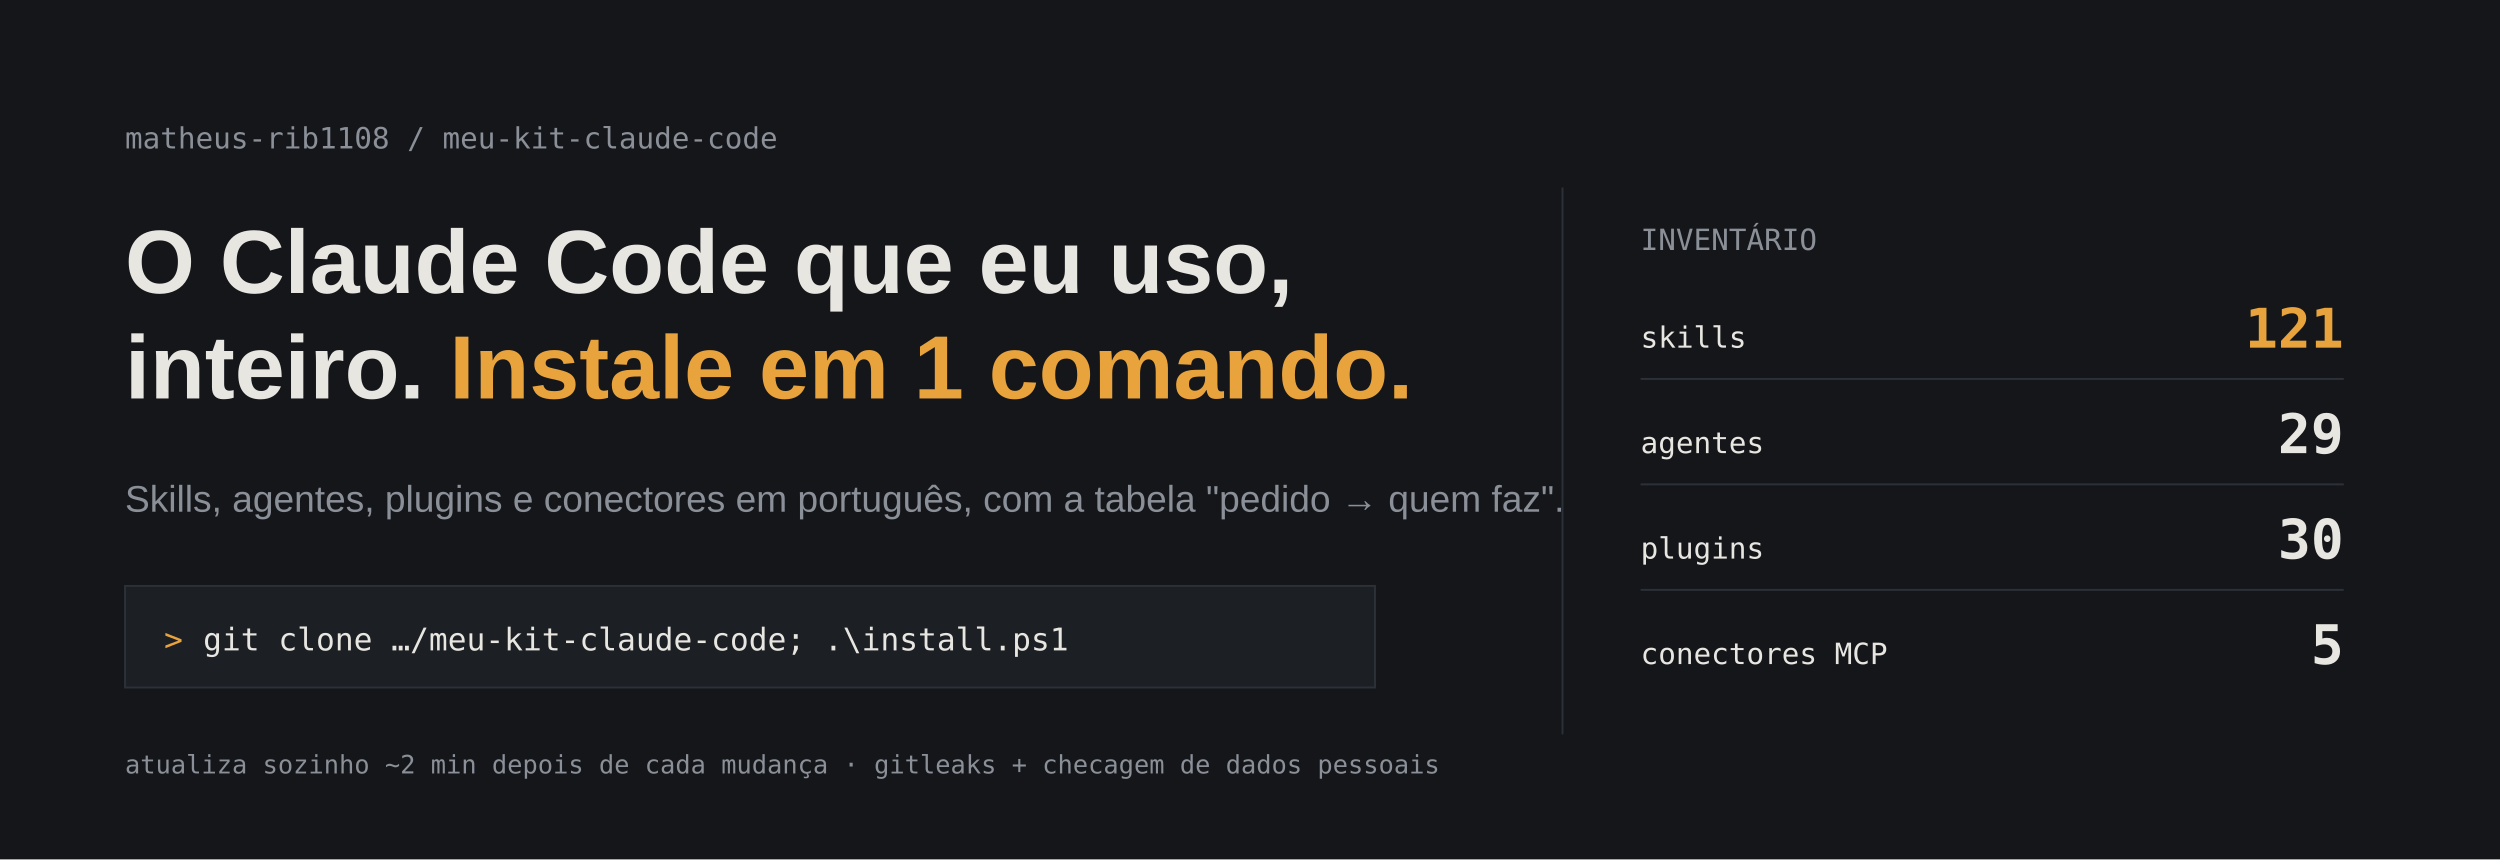
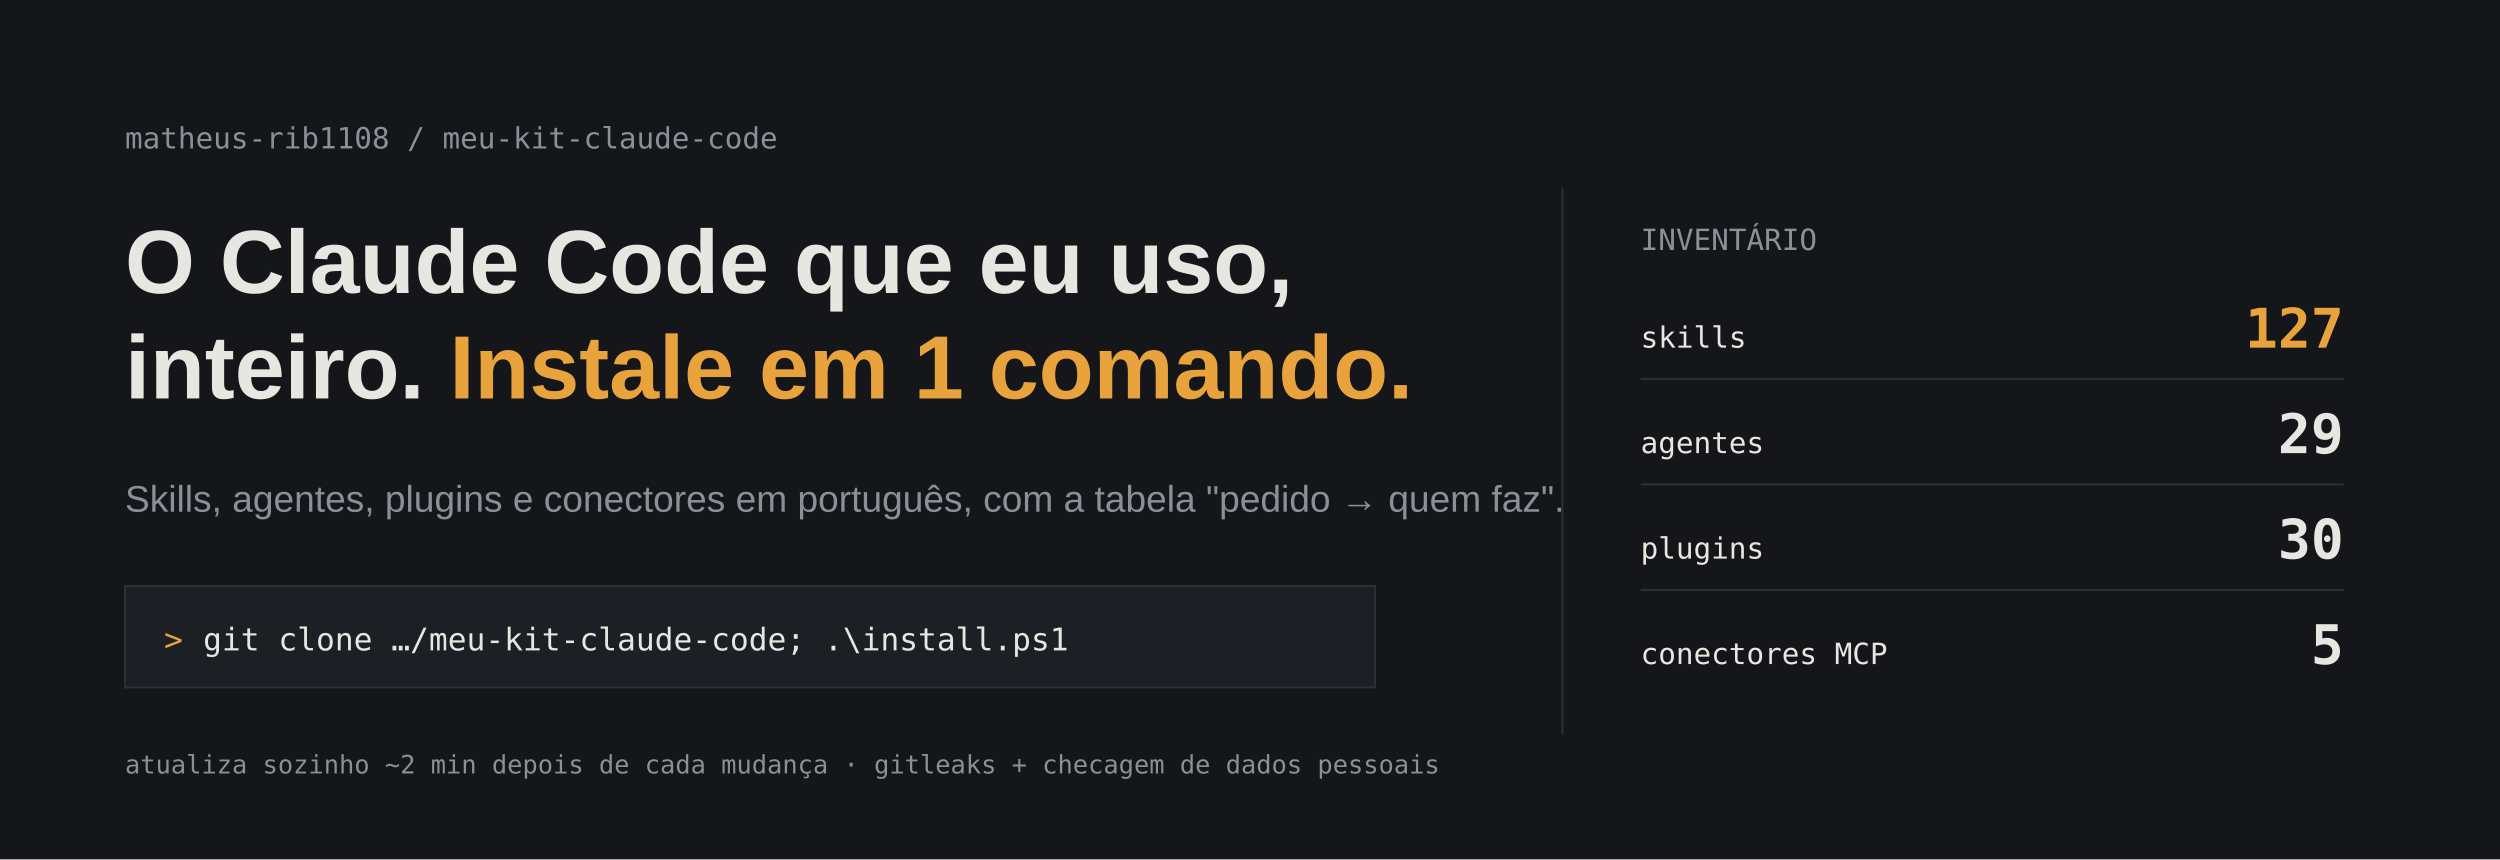
- <svg xmlns="http://www.w3.org/2000/svg" viewBox="0 0 1280 440" width="1280" height="440" role="img" aria-label="Meu kit do Claude Code: 121 skills, 29 agentes, 30 plugins, 5 conectores MCP">
+ <svg xmlns="http://www.w3.org/2000/svg" viewBox="0 0 1280 440" width="1280" height="440" role="img" aria-label="Meu kit do Claude Code: 127 skills, 29 agentes, 30 plugins, 5 conectores MCP">
  <rect width="1280" height="440" fill="#14161a" />
  <text x="64" y="76" font-family="'JetBrains Mono','Cascadia Code',Consolas,'DejaVu Sans Mono',monospace" font-size="15" fill="#8a8f98">matheus-rib1108 / meu-kit-claude-code</text>
  <text x="64" y="150" font-family="'Inter Tight','Segoe UI','Helvetica Neue',Arial,sans-serif" font-size="46" font-weight="700" fill="#e8e6e1">O Claude Code que eu uso,</text>
  <text x="64" y="204" font-family="'Inter Tight','Segoe UI','Helvetica Neue',Arial,sans-serif" font-size="46" font-weight="700" fill="#e8e6e1">inteiro. <tspan fill="#e8a33d">Instale em 1 comando.</tspan>
  </text>
  <text x="64" y="262" font-family="'Inter Tight','Segoe UI','Helvetica Neue',Arial,sans-serif" font-size="19" fill="#8a8f98">Skills, agentes, plugins e conectores em português, com a tabela "pedido → quem faz".</text>
  <rect x="64" y="300" width="640" height="52" fill="#1c1f24" stroke="#2c3038" />
  <text x="84" y="333" font-family="'JetBrains Mono','Cascadia Code',Consolas,'DejaVu Sans Mono',monospace" font-size="16" fill="#e8a33d">&gt;</text>
  <text x="104" y="333" font-family="'JetBrains Mono','Cascadia Code',Consolas,'DejaVu Sans Mono',monospace" font-size="16" fill="#e8e6e1">git clone …/meu-kit-claude-code; .\install.ps1</text>
  <text x="64" y="396" font-family="'JetBrains Mono','Cascadia Code',Consolas,'DejaVu Sans Mono',monospace" font-size="13" fill="#8a8f98">atualiza sozinho ~2 min depois de cada mudança · gitleaks + checagem de dados pessoais</text>
  <line x1="800" y1="96" x2="800" y2="376" stroke="#2c3038" />
  <text x="840" y="128" font-family="'JetBrains Mono','Cascadia Code',Consolas,'DejaVu Sans Mono',monospace" font-size="15" fill="#8a8f98">INVENTÁRIO</text>
  <text x="840" y="178" font-family="'JetBrains Mono','Cascadia Code',Consolas,'DejaVu Sans Mono',monospace" font-size="15" fill="#e8e6e1">skills</text>
-   <text x="1200" y="178" text-anchor="end" font-family="'JetBrains Mono','Cascadia Code',Consolas,'DejaVu Sans Mono',monospace" font-size="28" font-weight="700" fill="#e8a33d">121</text>
+   <text x="1200" y="178" text-anchor="end" font-family="'JetBrains Mono','Cascadia Code',Consolas,'DejaVu Sans Mono',monospace" font-size="28" font-weight="700" fill="#e8a33d">127</text>
  <line x1="840" y1="194" x2="1200" y2="194" stroke="#2c3038" />
  <text x="840" y="232" font-family="'JetBrains Mono','Cascadia Code',Consolas,'DejaVu Sans Mono',monospace" font-size="15" fill="#e8e6e1">agentes</text>
  <text x="1200" y="232" text-anchor="end" font-family="'JetBrains Mono','Cascadia Code',Consolas,'DejaVu Sans Mono',monospace" font-size="28" font-weight="700" fill="#e8e6e1">29</text>
  <line x1="840" y1="248" x2="1200" y2="248" stroke="#2c3038" />
  <text x="840" y="286" font-family="'JetBrains Mono','Cascadia Code',Consolas,'DejaVu Sans Mono',monospace" font-size="15" fill="#e8e6e1">plugins</text>
  <text x="1200" y="286" text-anchor="end" font-family="'JetBrains Mono','Cascadia Code',Consolas,'DejaVu Sans Mono',monospace" font-size="28" font-weight="700" fill="#e8e6e1">30</text>
  <line x1="840" y1="302" x2="1200" y2="302" stroke="#2c3038" />
  <text x="840" y="340" font-family="'JetBrains Mono','Cascadia Code',Consolas,'DejaVu Sans Mono',monospace" font-size="15" fill="#e8e6e1">conectores MCP</text>
  <text x="1200" y="340" text-anchor="end" font-family="'JetBrains Mono','Cascadia Code',Consolas,'DejaVu Sans Mono',monospace" font-size="28" font-weight="700" fill="#e8e6e1">5</text>
</svg>
